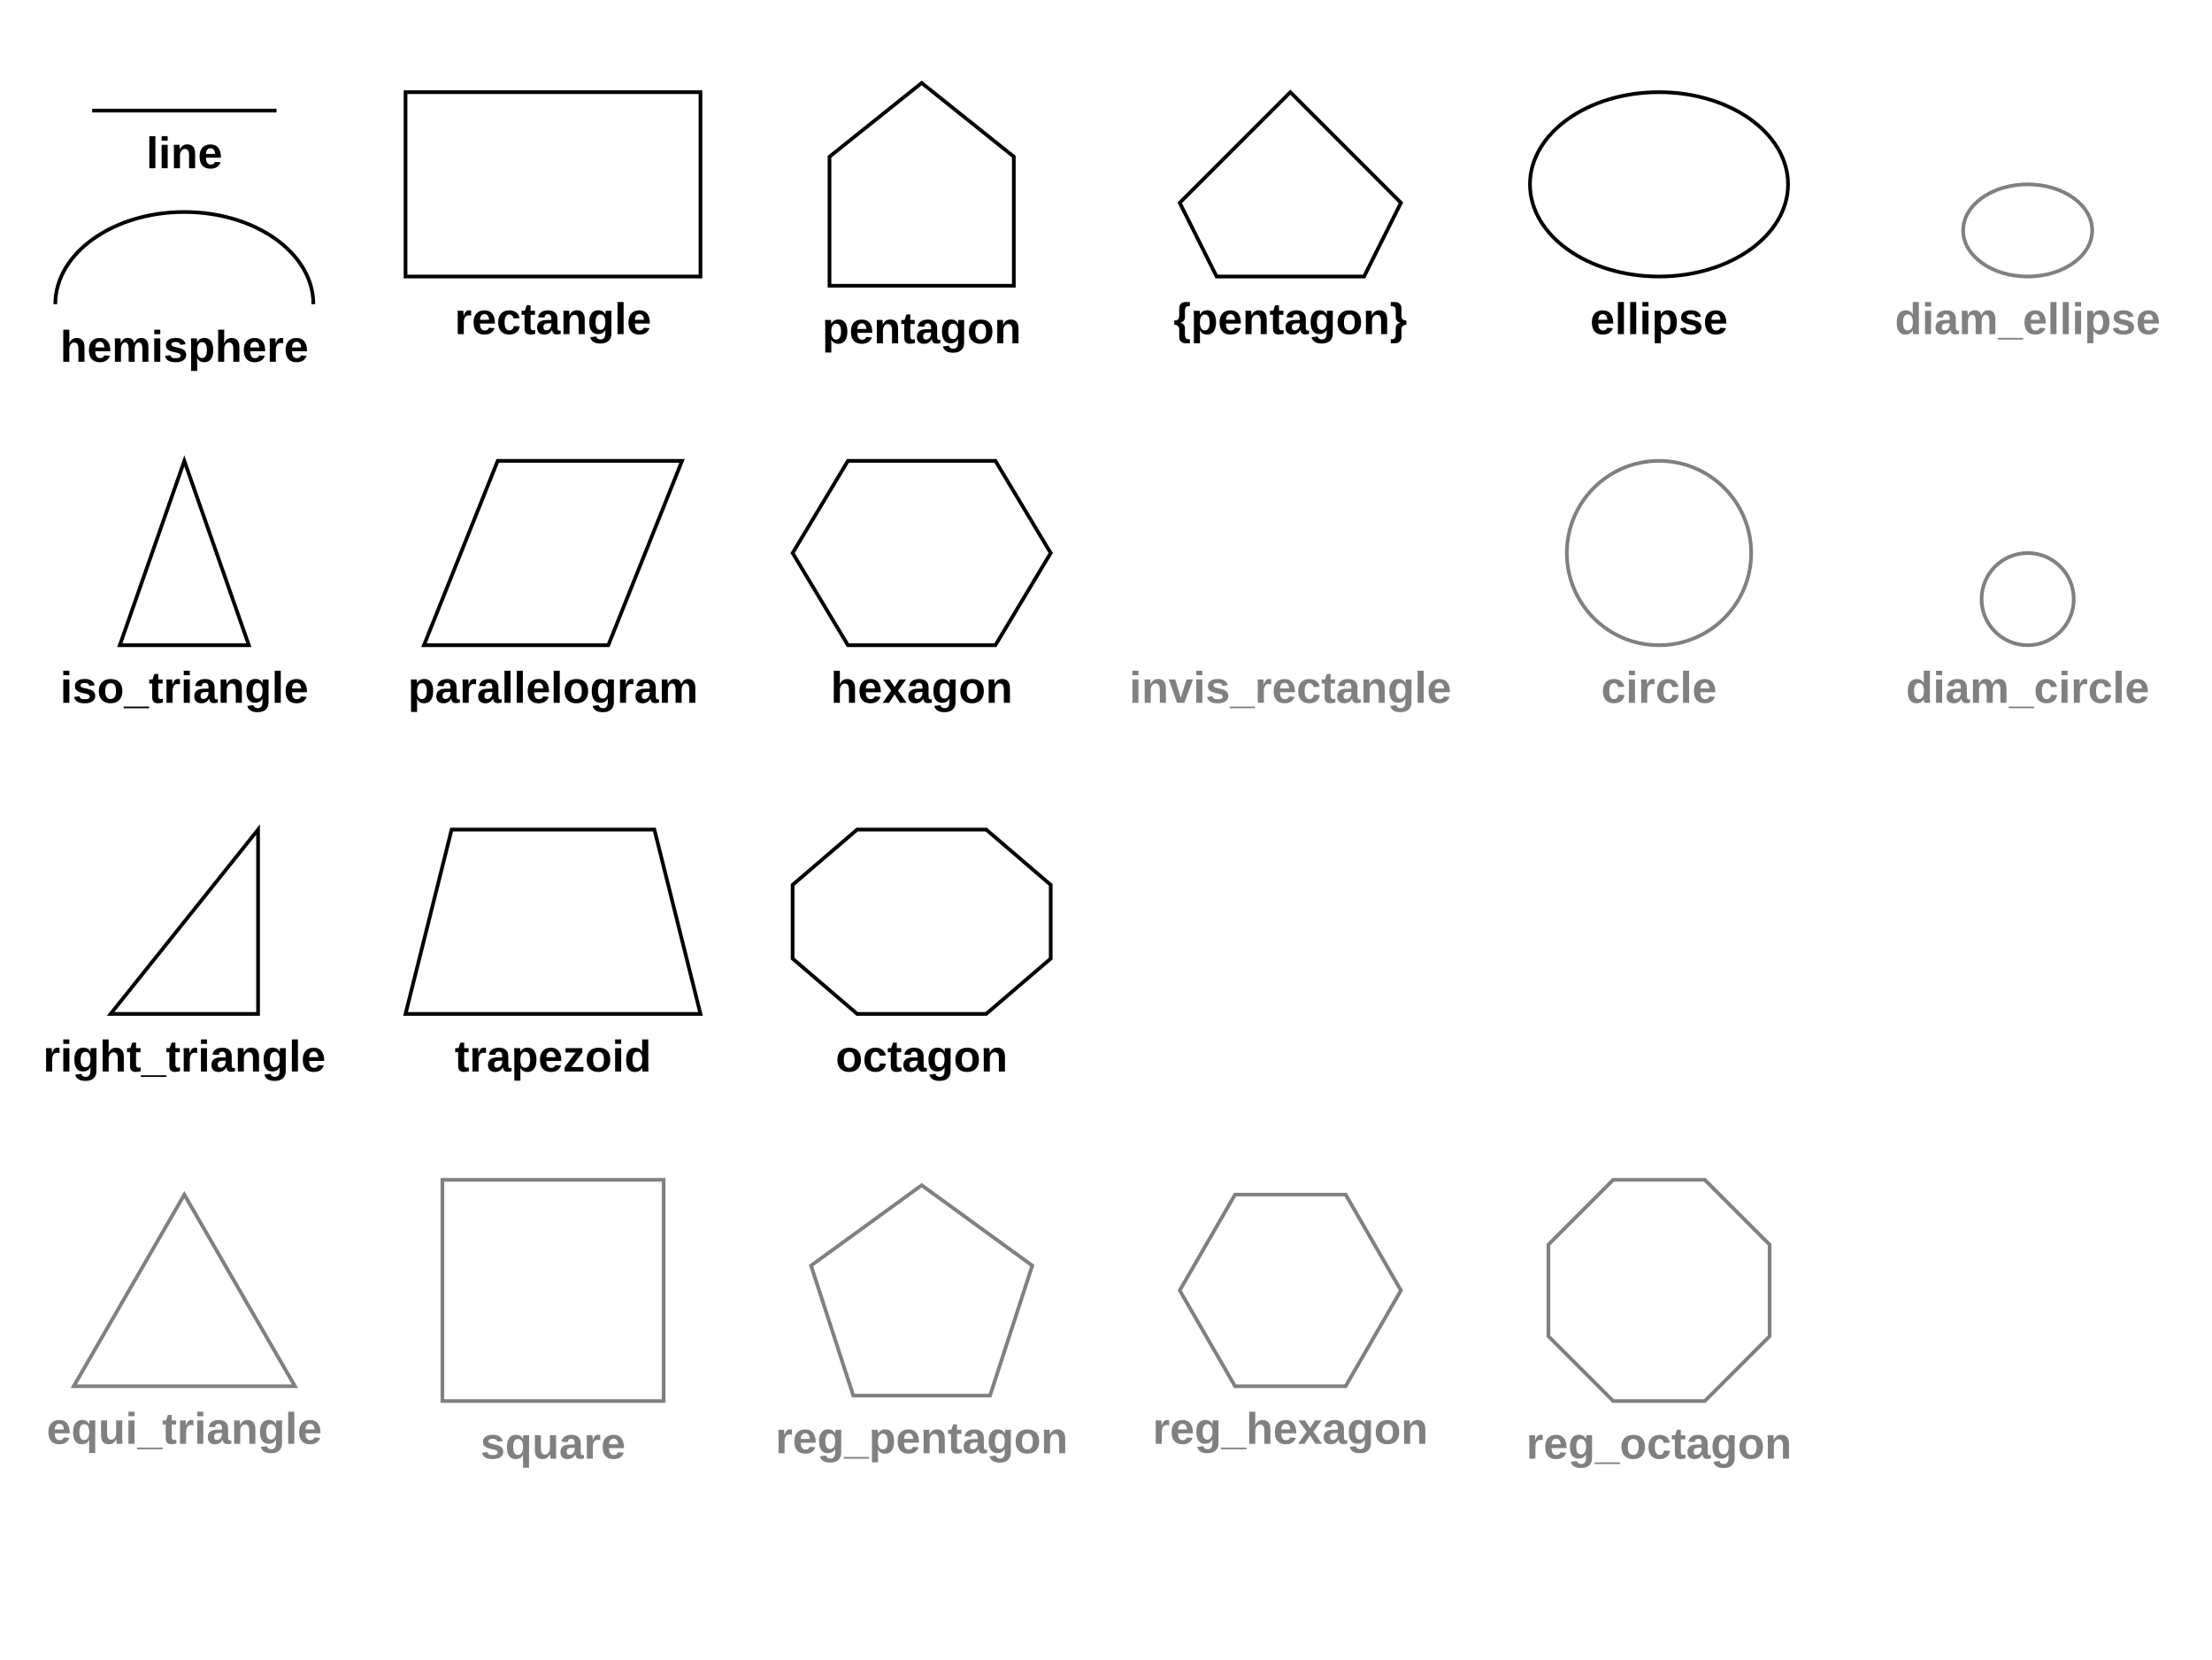
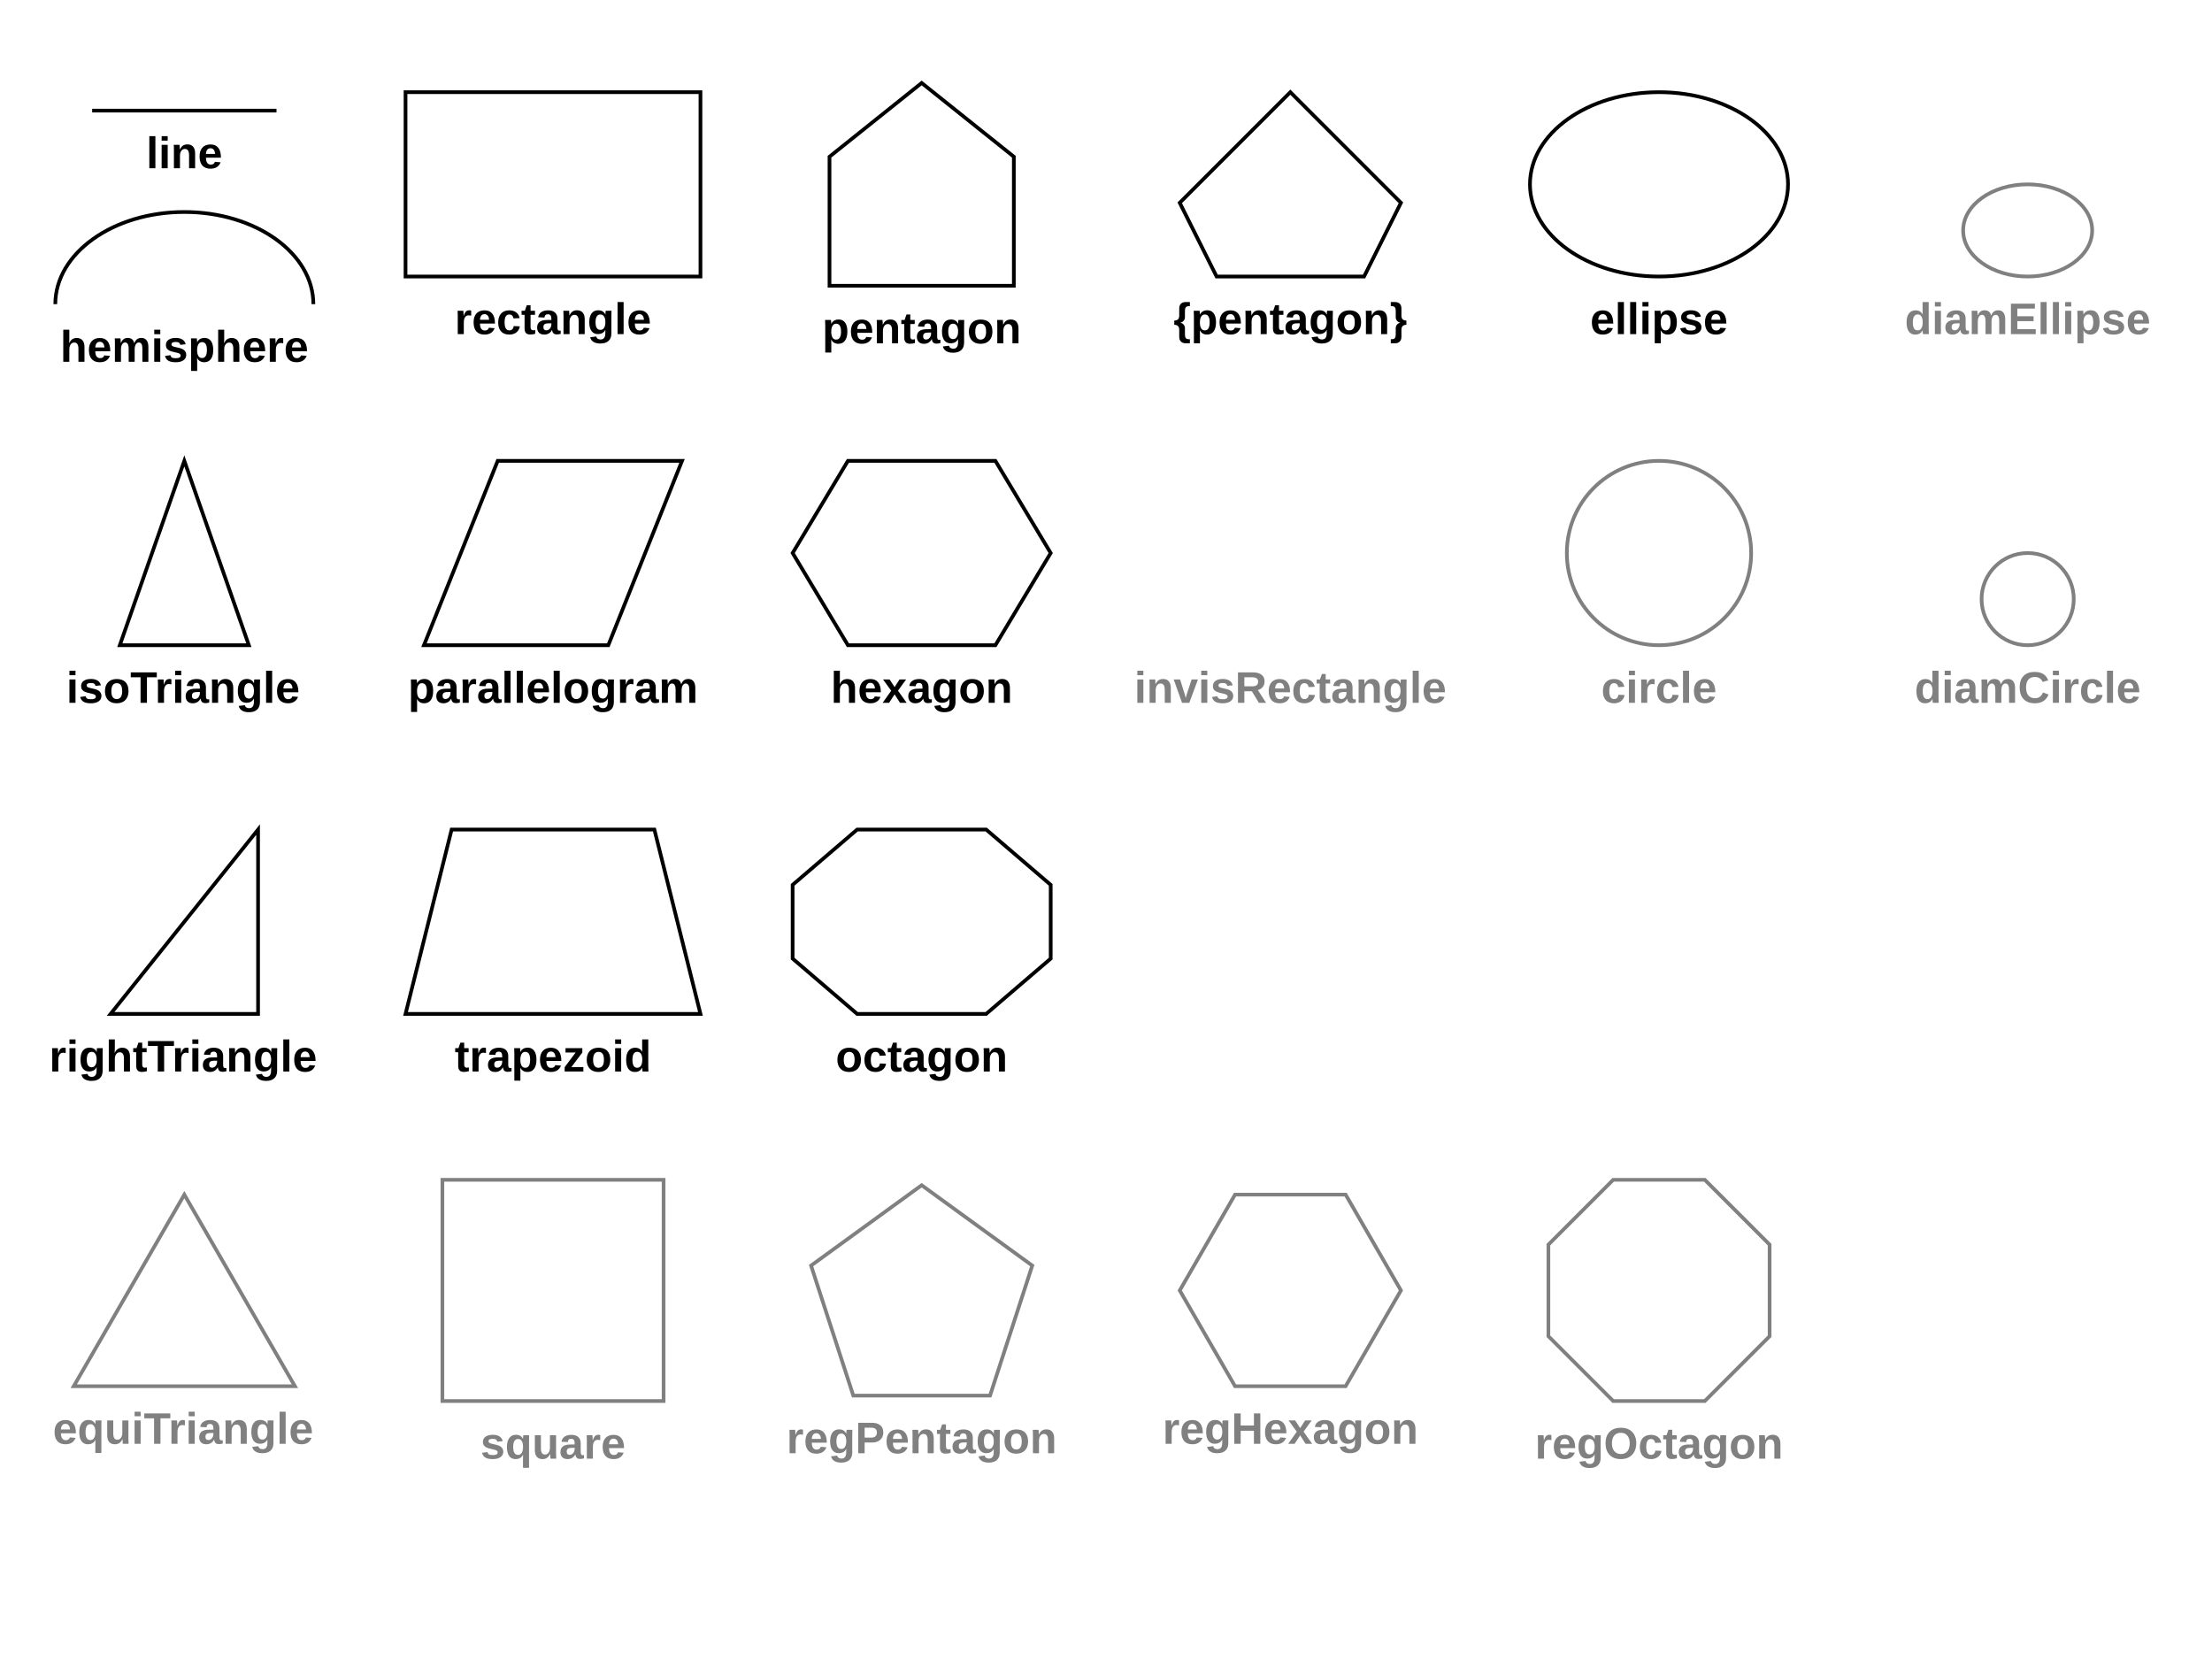
<svg xmlns="http://www.w3.org/2000/svg" xmlns:ns1="http://tie-illustrates-everything.com/xmlns/mixin/svg/1.0/" viewBox="0 0 600 450" version="1.1" ns1:version="v.0.11.0">
  <g transform="translate(50, 0)">
    <g transform="translate(0, 30)">
      <g stroke="black" fill="none">
        <path d="m-25.0,0.0 h50.0" />
      </g>
      <g transform="translate(0, 10.005)">
        <g fill="black">
          <text text-anchor="start" writing-mode="lr-tb" x="-10.336" y="-7.5">
            <tspan x="-10.336" y="5.625" direction="ltr">
              <tspan font-family="Arial" font-size="12.0" font-style="normal" font-weight="700" text-decoration="none">
line
        </tspan>
            </tspan>
          </text>
        </g>
      </g>
    </g>
    <g transform="translate(0, 70)">
      <g stroke="black" fill="none">
        <path d="m-35.0,12.5 a35.0,25.0 0.0 1 1 70.0,0.0" />
      </g>
      <g transform="translate(0, 22.5)">
        <g fill="black">
          <text text-anchor="start" writing-mode="lr-tb" x="-33.68" y="-7.5">
            <tspan x="-33.68" y="5.625" direction="ltr">
              <tspan font-family="Arial" font-size="12.0" font-style="normal" font-weight="700" text-decoration="none">
hemisphere
        </tspan>
            </tspan>
          </text>
        </g>
      </g>
    </g>
    <g transform="translate(0, 150)">
      <g stroke="black" fill="none">
        <path d="m0.0,-25.0 l17.5,50.0 h-35.0 z" />
      </g>
      <g transform="translate(0, 35)">
        <g fill="black">
-           <text text-anchor="start" writing-mode="lr-tb" x="-33.677" y="-7.5">
-             <tspan x="-33.677" y="5.625" direction="ltr">
-               <tspan font-family="Arial" font-size="12.0" font-style="normal" font-weight="700" text-decoration="none">
- iso_triangle
+           <text text-anchor="start" writing-mode="lr-tb" x="-32.007" y="-7.5">
+             <tspan x="-32.007" y="5.625" direction="ltr">
+               <tspan font-family="Arial" font-size="12.0" font-style="normal" font-weight="700" text-decoration="none">
+ isoTriangle
        </tspan>
            </tspan>
          </text>
        </g>
      </g>
    </g>
    <g transform="translate(0, 250)">
      <g stroke="black" fill="none">
        <path d="m20.0,-25.0 v50.0 h-40.0 Z" />
      </g>
      <g transform="translate(0, 35)">
        <g fill="black">
-           <text text-anchor="start" writing-mode="lr-tb" x="-38.338" y="-7.5">
-             <tspan x="-38.338" y="5.625" direction="ltr">
-               <tspan font-family="Arial" font-size="12.0" font-style="normal" font-weight="700" text-decoration="none">
- right_triangle
+           <text text-anchor="start" writing-mode="lr-tb" x="-36.668" y="-7.5">
+             <tspan x="-36.668" y="5.625" direction="ltr">
+               <tspan font-family="Arial" font-size="12.0" font-style="normal" font-weight="700" text-decoration="none">
+ rightTriangle
        </tspan>
            </tspan>
          </text>
        </g>
      </g>
    </g>
    <g transform="translate(0, 350)">
      <g stroke="gray" fill="none">
        <path d="m0.0,-25.981 l30.0,51.962 h-60.0 Z" />
      </g>
      <g transform="translate(0, 35.98076)">
        <g fill="gray">
-           <text text-anchor="start" writing-mode="lr-tb" x="-37.342" y="-7.5">
-             <tspan x="-37.342" y="5.625" direction="ltr">
-               <tspan font-family="Arial" font-size="12.0" font-style="normal" font-weight="700" text-decoration="none">
- equi_triangle
+           <text text-anchor="start" writing-mode="lr-tb" x="-35.672" y="-7.5">
+             <tspan x="-35.672" y="5.625" direction="ltr">
+               <tspan font-family="Arial" font-size="12.0" font-style="normal" font-weight="700" text-decoration="none">
+ equiTriangle
        </tspan>
            </tspan>
          </text>
        </g>
      </g>
    </g>
  </g>
  <g transform="translate(150, 0)">
    <g transform="translate(0, 50)">
      <g stroke="black" fill="none">
        <path d="m-40.0,-25.0 h80.0 v50.0 h-80.0 v-50.0 z" />
      </g>
      <g transform="translate(0, 35)">
        <g fill="black">
          <text text-anchor="start" writing-mode="lr-tb" x="-26.678" y="-7.5">
            <tspan x="-26.678" y="5.625" direction="ltr">
              <tspan font-family="Arial" font-size="12.0" font-style="normal" font-weight="700" text-decoration="none">
rectangle
        </tspan>
            </tspan>
          </text>
        </g>
      </g>
    </g>
    <g transform="translate(0, 150)">
      <g stroke="black" fill="none">
        <path d="m-15.0,-25.0 h50.0 l-20.0,50.0 h-50.0 z" />
      </g>
      <g transform="translate(0, 35)">
        <g fill="black">
          <text text-anchor="start" writing-mode="lr-tb" x="-39.349" y="-7.5">
            <tspan x="-39.349" y="5.625" direction="ltr">
              <tspan font-family="Arial" font-size="12.0" font-style="normal" font-weight="700" text-decoration="none">
parallelogram
        </tspan>
            </tspan>
          </text>
        </g>
      </g>
    </g>
    <g transform="translate(0, 250)">
      <g stroke="black" fill="none">
        <path d="m-27.5,-25.0 h55.0 l12.5,50.0 h-80.0 Z" />
      </g>
      <g transform="translate(0, 35)">
        <g fill="black">
          <text text-anchor="start" writing-mode="lr-tb" x="-26.669" y="-7.5">
            <tspan x="-26.669" y="5.625" direction="ltr">
              <tspan font-family="Arial" font-size="12.0" font-style="normal" font-weight="700" text-decoration="none">
trapezoid
        </tspan>
            </tspan>
          </text>
        </g>
      </g>
    </g>
    <g transform="translate(0, 350)">
      <g stroke="gray" fill="none">
        <path d="m-30.0,-30.0 h60.0 v60.0 h-60.0 v-60.0 Z" />
      </g>
      <g transform="translate(0, 40)">
        <g fill="gray">
          <text text-anchor="start" writing-mode="lr-tb" x="-19.676" y="-7.5">
            <tspan x="-19.676" y="5.625" direction="ltr">
              <tspan font-family="Arial" font-size="12.0" font-style="normal" font-weight="700" text-decoration="none">
square
        </tspan>
            </tspan>
          </text>
        </g>
      </g>
    </g>
  </g>
  <g transform="translate(250, 0)">
    <g transform="translate(0, 50)">
      <g stroke="black" fill="none">
        <path d="m0.0,-27.5 l25.0,20.0 l-0.0,35.0 h-50.0 l-0.0,-35.0 z" />
      </g>
      <g transform="translate(0, 37.5)">
        <g fill="black">
          <text text-anchor="start" writing-mode="lr-tb" x="-26.997" y="-7.5">
            <tspan x="-26.997" y="5.625" direction="ltr">
              <tspan font-family="Arial" font-size="12.0" font-style="normal" font-weight="700" text-decoration="none">
pentagon
        </tspan>
            </tspan>
          </text>
        </g>
      </g>
    </g>
    <g transform="translate(0, 150)">
      <g stroke="black" fill="none">
        <path d="m-20.0,-25.0 h40.0 l15.0,25.0 l-15.0,25.0 h-40.0 l-15.0,-25.0 Z" />
      </g>
      <g transform="translate(0, 35)">
        <g fill="black">
          <text text-anchor="start" writing-mode="lr-tb" x="-24.671" y="-7.5">
            <tspan x="-24.671" y="5.625" direction="ltr">
              <tspan font-family="Arial" font-size="12.0" font-style="normal" font-weight="700" text-decoration="none">
hexagon
        </tspan>
            </tspan>
          </text>
        </g>
      </g>
    </g>
    <g transform="translate(0, 250)">
      <g stroke="black" fill="none">
        <path d="m-17.5,-25.0 h35.0 l17.5,15.0 v20.0 l-17.5,15.0 h-35.0 l-17.5,-15.0 v-20.0 z" />
      </g>
      <g transform="translate(0, 35)">
        <g fill="black">
          <text text-anchor="start" writing-mode="lr-tb" x="-23.332" y="-7.5">
            <tspan x="-23.332" y="5.625" direction="ltr">
              <tspan font-family="Arial" font-size="12.0" font-style="normal" font-weight="700" text-decoration="none">
octagon
        </tspan>
            </tspan>
          </text>
        </g>
      </g>
    </g>
    <g transform="translate(0, 350)">
      <g stroke="gray" fill="none">
        <path d="m0.0,-28.532 l30.0,21.796 l-11.459,35.267 h-37.082 l-11.459,-35.267 Z" />
      </g>
      <g transform="translate(0, 38.53169)">
        <g fill="gray">
-           <text text-anchor="start" writing-mode="lr-tb" x="-39.671" y="-7.5">
-             <tspan x="-39.671" y="5.625" direction="ltr">
-               <tspan font-family="Arial" font-size="12.0" font-style="normal" font-weight="700" text-decoration="none">
- reg_pentagon
+           <text text-anchor="start" writing-mode="lr-tb" x="-36.671" y="-7.5">
+             <tspan x="-36.671" y="5.625" direction="ltr">
+               <tspan font-family="Arial" font-size="12.0" font-style="normal" font-weight="700" text-decoration="none">
+ regPentagon
        </tspan>
            </tspan>
          </text>
        </g>
      </g>
    </g>
  </g>
  <g transform="translate(350, 0)">
    <g transform="translate(0, 50)">
      <g stroke="black" fill="none">
        <path d="m0.0,-25.0 l30.0,30.0 l-10.0,20.0 h-40.0 l-10.0,-20.0 z" />
      </g>
      <g transform="translate(0, 35)">
        <g fill="black">
          <text text-anchor="start" writing-mode="lr-tb" x="-31.667" y="-7.5">
            <tspan x="-31.667" y="5.625" direction="ltr">
              <tspan font-family="Arial" font-size="12.0" font-style="normal" font-weight="700" text-decoration="none">
{pentagon}
        </tspan>
            </tspan>
          </text>
        </g>
      </g>
    </g>
    <g transform="translate(0, 150)">
      <g stroke="gray" fill="none">
  
    </g>
      <g transform="translate(0, 35)">
        <g fill="gray">
-           <text text-anchor="start" writing-mode="lr-tb" x="-43.688" y="-7.5">
-             <tspan x="-43.688" y="5.625" direction="ltr">
-               <tspan font-family="Arial" font-size="12.0" font-style="normal" font-weight="700" text-decoration="none">
- invis_rectangle
+           <text text-anchor="start" writing-mode="lr-tb" x="-42.349" y="-7.5">
+             <tspan x="-42.349" y="5.625" direction="ltr">
+               <tspan font-family="Arial" font-size="12.0" font-style="normal" font-weight="700" text-decoration="none">
+ invisRectangle
        </tspan>
            </tspan>
          </text>
        </g>
      </g>
    </g>
    <g transform="translate(0, 350)">
      <g stroke="gray" fill="none">
        <path d="m-15.0,-25.981 h30.0 l15.0,25.981 l-15.0,25.981 h-30.0 l-15.0,-25.981 Z" />
      </g>
      <g transform="translate(0, 35.98076)">
        <g fill="gray">
-           <text text-anchor="start" writing-mode="lr-tb" x="-37.345" y="-7.5">
-             <tspan x="-37.345" y="5.625" direction="ltr">
-               <tspan font-family="Arial" font-size="12.0" font-style="normal" font-weight="700" text-decoration="none">
- reg_hexagon
+           <text text-anchor="start" writing-mode="lr-tb" x="-34.676" y="-7.5">
+             <tspan x="-34.676" y="5.625" direction="ltr">
+               <tspan font-family="Arial" font-size="12.0" font-style="normal" font-weight="700" text-decoration="none">
+ regHexagon
        </tspan>
            </tspan>
          </text>
        </g>
      </g>
    </g>
  </g>
  <g transform="translate(450, 0)">
    <g transform="translate(0, 50)">
      <g stroke="black" fill="none">
        <path d="m-35.0,0.0 a35.0,25.0 0.0 1 1 70.0,0.0 a35.0,25.0 0.0 1 1 -70.0,0.0 z" />
      </g>
      <g transform="translate(0, 35)">
        <g fill="black">
          <text text-anchor="start" writing-mode="lr-tb" x="-18.677" y="-7.5">
            <tspan x="-18.677" y="5.625" direction="ltr">
              <tspan font-family="Arial" font-size="12.0" font-style="normal" font-weight="700" text-decoration="none">
ellipse
        </tspan>
            </tspan>
          </text>
        </g>
      </g>
    </g>
    <g transform="translate(0, 150)">
      <g stroke="gray" fill="none">
        <path d="m-25.0,0.0 a25.0,25.0 0.0 1 1 50.0,0.0 a25.0,25.0 0.0 1 1 -50.0,0.0 Z" />
      </g>
      <g transform="translate(0, 35)">
        <g fill="gray">
          <text text-anchor="start" writing-mode="lr-tb" x="-15.68" y="-7.5">
            <tspan x="-15.68" y="5.625" direction="ltr">
              <tspan font-family="Arial" font-size="12.0" font-style="normal" font-weight="700" text-decoration="none">
circle
        </tspan>
            </tspan>
          </text>
        </g>
      </g>
    </g>
    <g transform="translate(0, 350)">
      <g stroke="gray" fill="none">
        <path d="m-12.426,-30.0 h24.853 l17.574,17.574 v24.853 l-17.574,17.574 h-24.853 l-17.574,-17.574 v-24.853 Z" />
      </g>
      <g transform="translate(0, 40)">
        <g fill="gray">
-           <text text-anchor="start" writing-mode="lr-tb" x="-36.006" y="-7.5">
-             <tspan x="-36.006" y="5.625" direction="ltr">
-               <tspan font-family="Arial" font-size="12.0" font-style="normal" font-weight="700" text-decoration="none">
- reg_octagon
+           <text text-anchor="start" writing-mode="lr-tb" x="-33.671" y="-7.5">
+             <tspan x="-33.671" y="5.625" direction="ltr">
+               <tspan font-family="Arial" font-size="12.0" font-style="normal" font-weight="700" text-decoration="none">
+ regOctagon
        </tspan>
            </tspan>
          </text>
        </g>
      </g>
    </g>
  </g>
  <g transform="translate(550, 0)">
    <g transform="translate(0, 62.5)">
      <g stroke="gray" fill="none">
        <path d="m-17.5,0.0 a17.5,12.5 0.0 1 1 35.0,0.0 a17.5,12.5 0.0 1 1 -35.0,0.0 Z" />
      </g>
      <g transform="translate(0, 22.5)">
        <g fill="gray">
-           <text text-anchor="start" writing-mode="lr-tb" x="-36.018" y="-7.5">
-             <tspan x="-36.018" y="5.625" direction="ltr">
-               <tspan font-family="Arial" font-size="12.0" font-style="normal" font-weight="700" text-decoration="none">
- diam_ellipse
+           <text text-anchor="start" writing-mode="lr-tb" x="-33.346" y="-7.5">
+             <tspan x="-33.346" y="5.625" direction="ltr">
+               <tspan font-family="Arial" font-size="12.0" font-style="normal" font-weight="700" text-decoration="none">
+ diamEllipse
        </tspan>
            </tspan>
          </text>
        </g>
      </g>
    </g>
    <g transform="translate(0, 162.5)">
      <g stroke="gray" fill="none">
        <path d="m-12.5,0.0 a12.5,12.5 0.0 1 1 25.0,0.0 a12.5,12.5 0.0 1 1 -25.0,0.0 Z" />
      </g>
      <g transform="translate(0, 22.5)">
        <g fill="gray">
-           <text text-anchor="start" writing-mode="lr-tb" x="-33.021" y="-7.5">
-             <tspan x="-33.021" y="5.625" direction="ltr">
-               <tspan font-family="Arial" font-size="12.0" font-style="normal" font-weight="700" text-decoration="none">
- diam_circle
+           <text text-anchor="start" writing-mode="lr-tb" x="-30.68" y="-7.5">
+             <tspan x="-30.68" y="5.625" direction="ltr">
+               <tspan font-family="Arial" font-size="12.0" font-style="normal" font-weight="700" text-decoration="none">
+ diamCircle
        </tspan>
            </tspan>
          </text>
        </g>
      </g>
    </g>
  </g>
  <g id="tie-l-i-c-e-n-s-e-s-t-a-m-p" opacity="0.0">
    <g transform="translate(89.09356, 367.9688)">
      <g transform="scale(0.165653, 0.165653)">
        <g stroke="lavender" fill="papayawhip" stroke-width="8">
          <path d="m-119.716,-95.04 h239.432 l17.957,95.04 l-17.957,95.04 h-239.432 l-17.957,-95.04 z" />
        </g>
        <g stroke="none" fill="black">
          <text text-anchor="start" writing-mode="lr-tb" x="-119.716" y="-52.8">
            <tspan x="-119.716" y="-38.1" direction="ltr">
              <tspan xml:space="preserve" font-family="Arial" font-size="12.0" font-style="normal" font-weight="400" text-decoration="none">Prepared by tie, v.0.11.0:</tspan>
            </tspan>
            <tspan x="-119.716" y="-21.3" direction="ltr">
              <tspan xml:space="preserve" font-family="Arial" font-size="12.0" font-style="normal" font-weight="400" text-decoration="none">  http://tie-illustrates-everything.com/</tspan>
            </tspan>
            <tspan x="-119.716" y="-4.5" direction="ltr">
-               <tspan xml:space="preserve" font-family="Arial" font-size="12.0" font-style="normal" font-weight="400" text-decoration="none">rendered: 2012-08-27 22:35:15+0000</tspan>
+               <tspan xml:space="preserve" font-family="Arial" font-size="12.0" font-style="normal" font-weight="400" text-decoration="none">rendered: 2013-10-30 23:12:27+0000</tspan>
            </tspan>
            <tspan x="-119.716" y="12.3" direction="ltr">
              <tspan xml:space="preserve" font-family="Arial" font-size="12.0" font-style="normal" font-weight="400" text-decoration="none">under Apache License, v.2.0 // see:</tspan>
            </tspan>
            <tspan x="-119.716" y="29.1" direction="ltr">
              <tspan xml:space="preserve" font-family="Arial" font-size="12.0" font-style="normal" font-weight="400" text-decoration="none">  http://tie-illustrates-everything.com/licensing</tspan>
            </tspan>
            <tspan x="-119.716" y="50.1" direction="ltr">
              <tspan xml:space="preserve" font-family="Arial" font-size="7.2" font-style="normal" font-weight="400" text-decoration="none">   (0.000000, 0.000000) -+ 600.000000 x 450.000000</tspan>
            </tspan>
          </text>
        </g>
      </g>
    </g>
  </g>
  <defs>
  </defs>
</svg>
